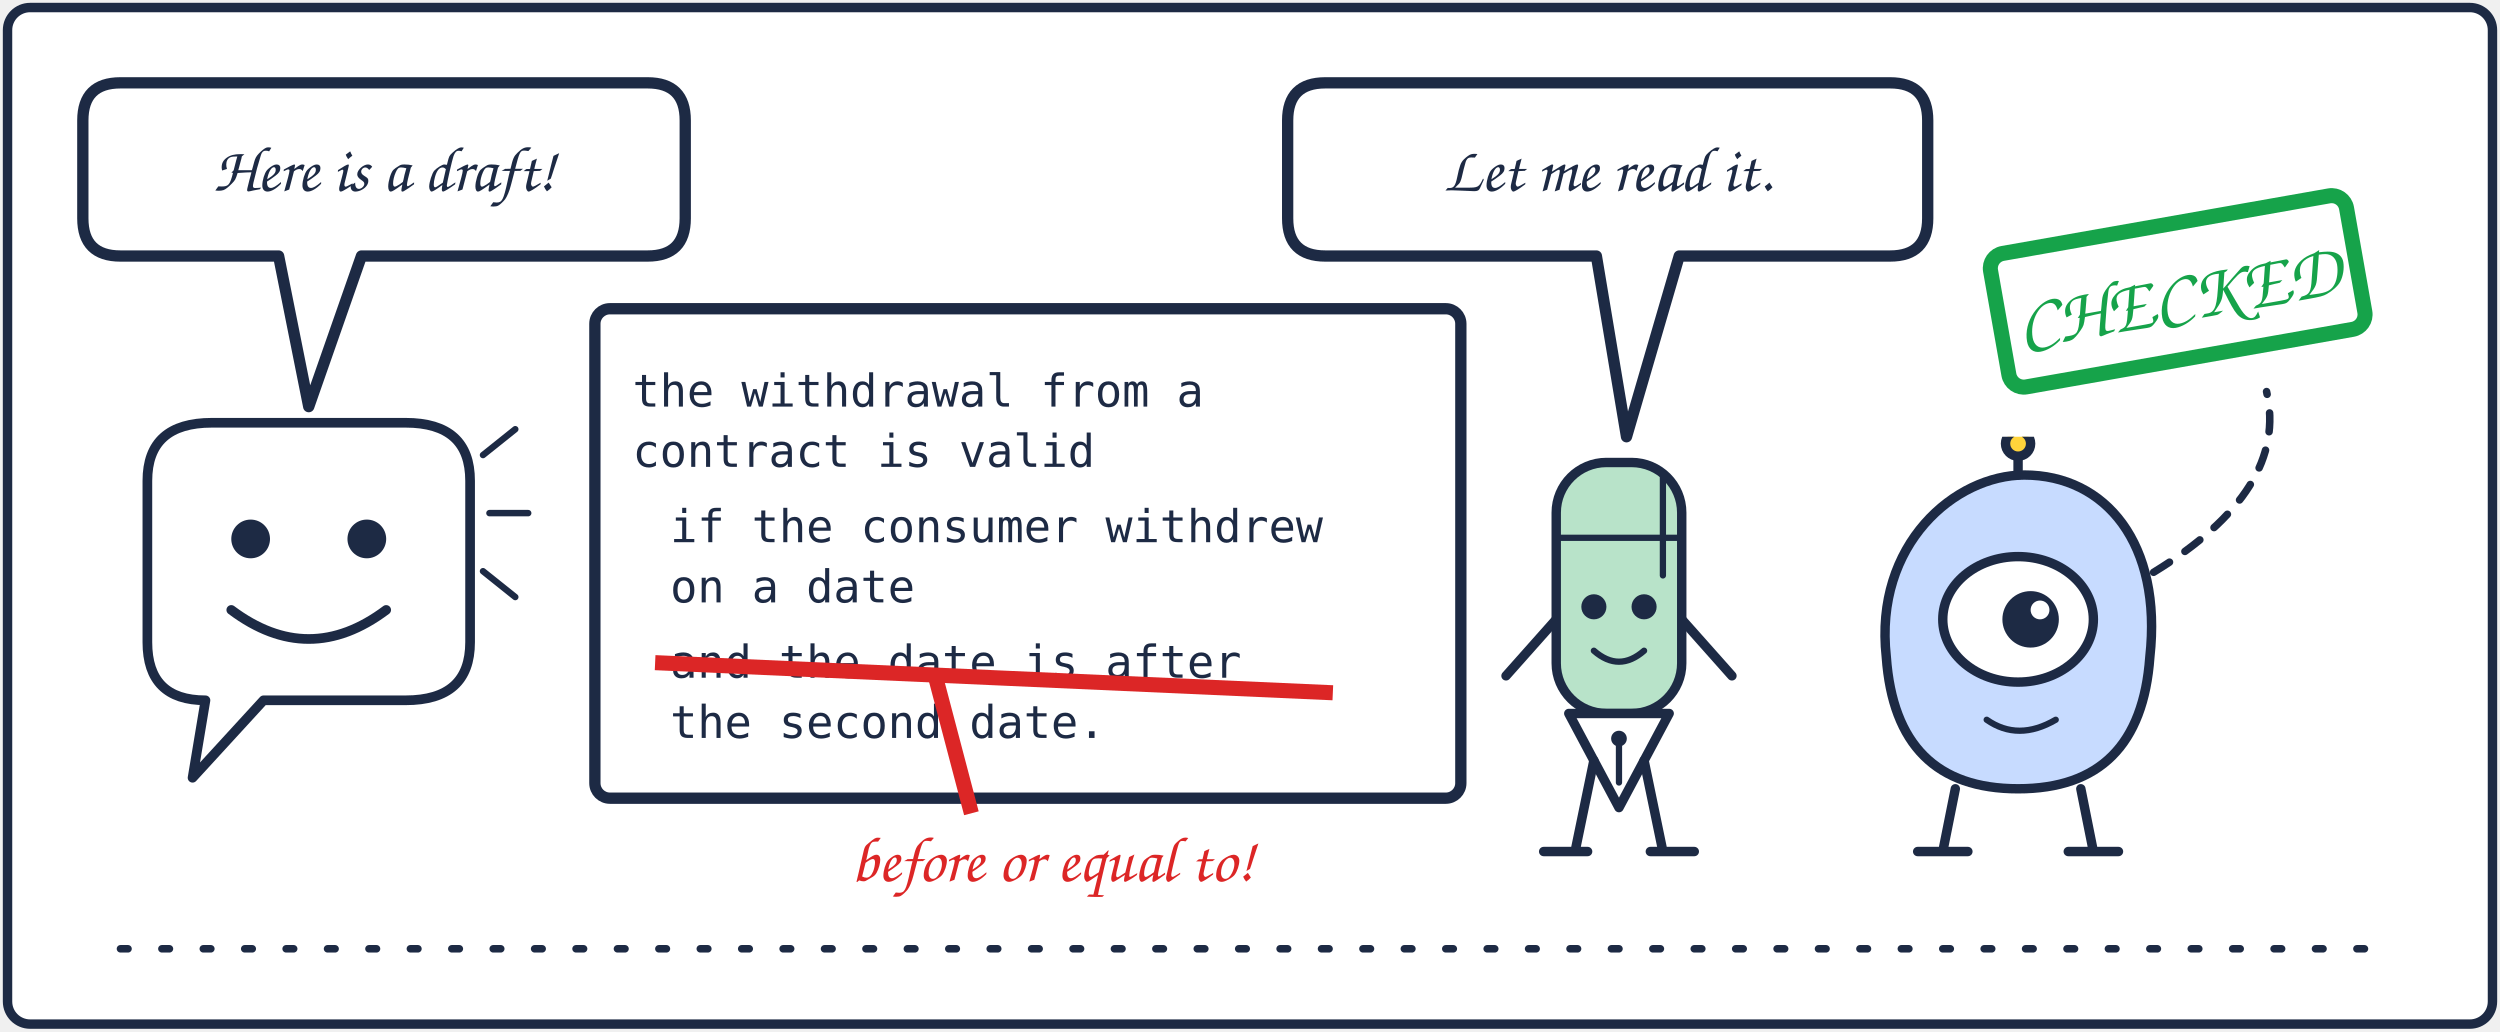
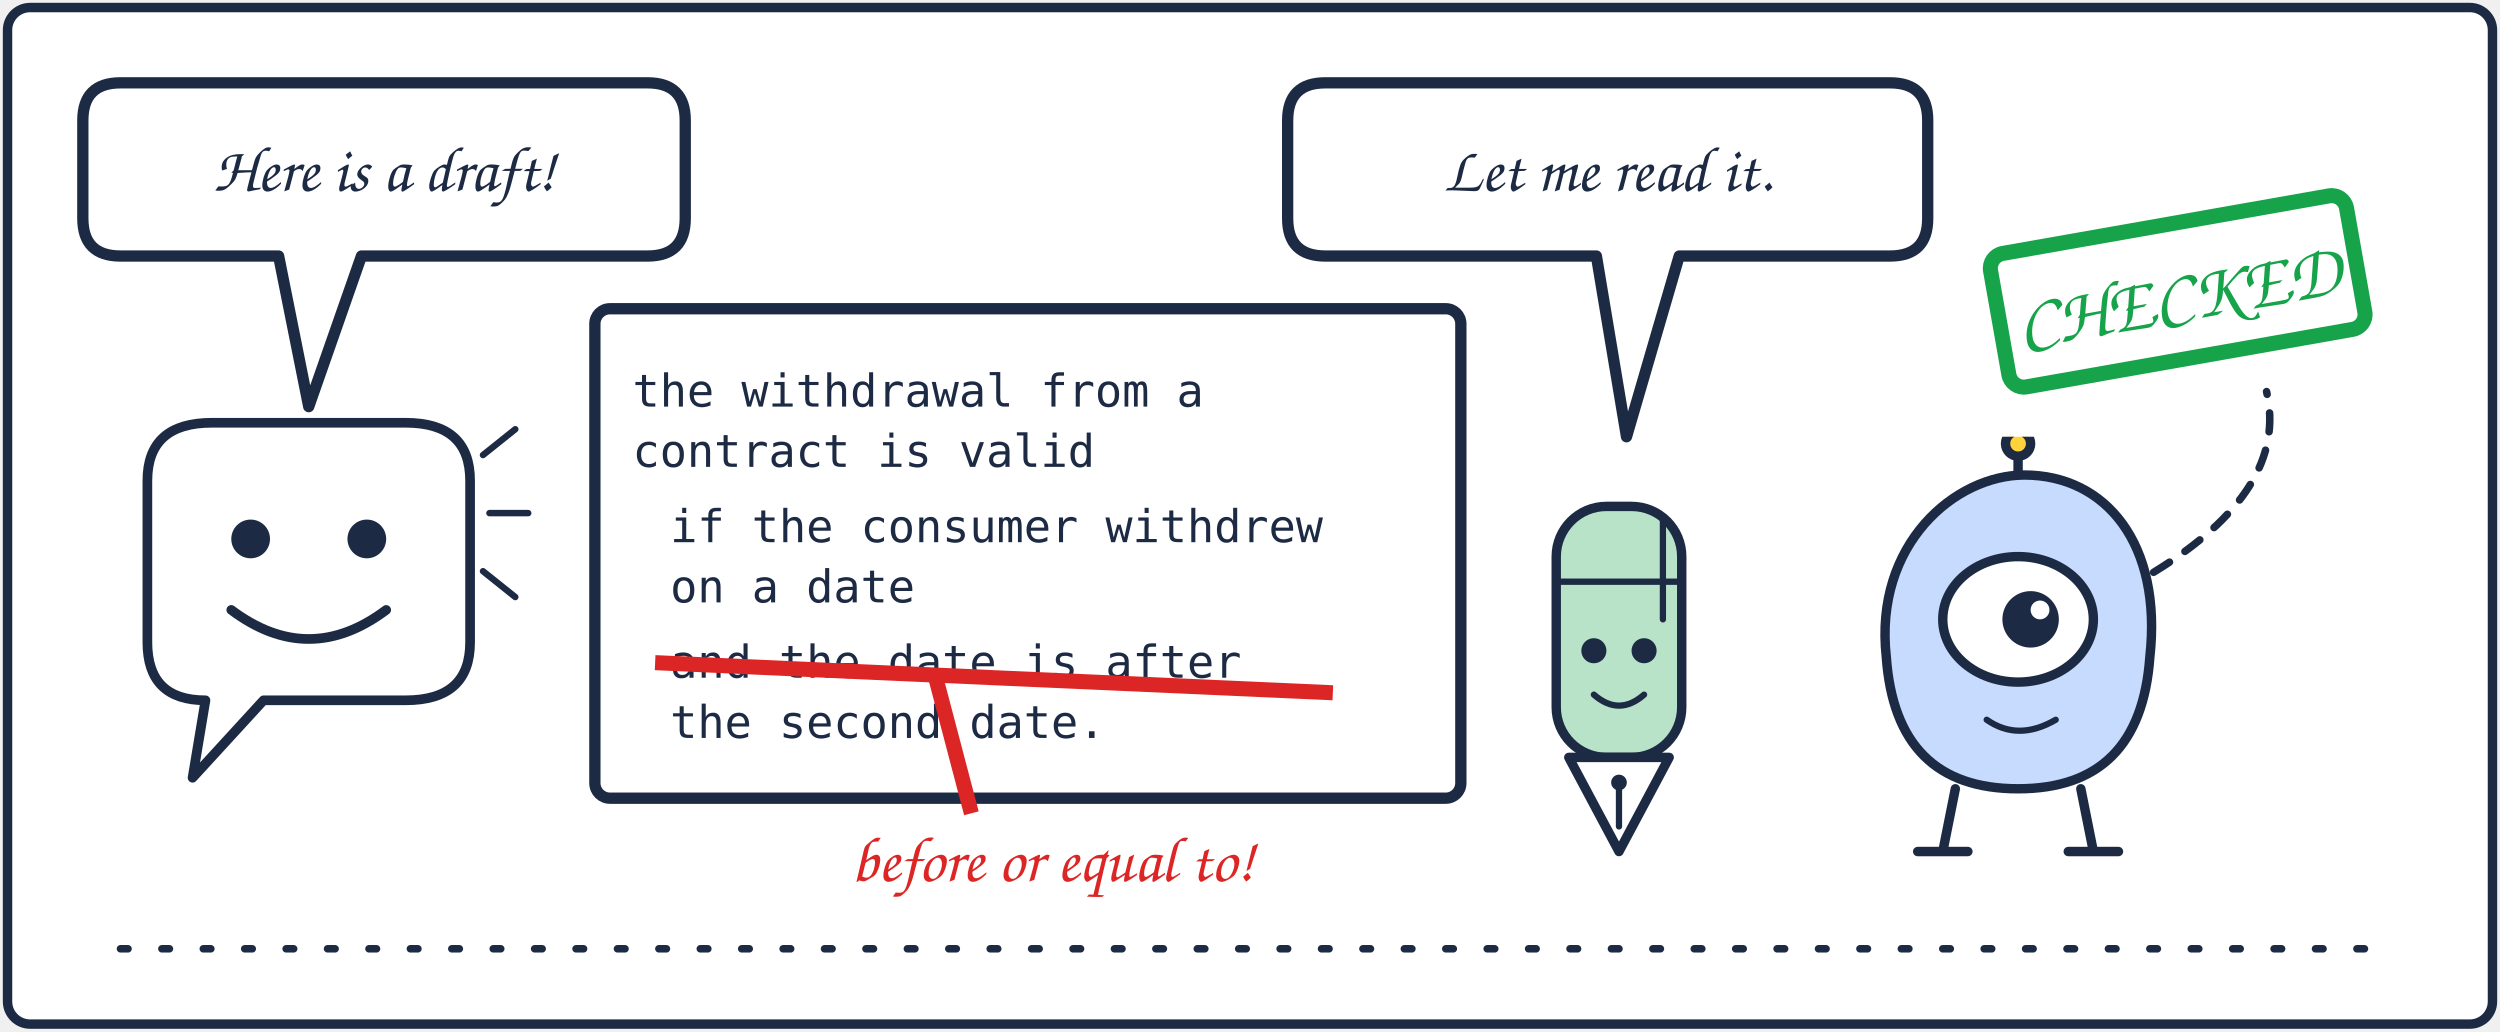
<svg xmlns="http://www.w3.org/2000/svg" viewBox="-12 -12 664 274" width="664" height="274" role="img">
  <style>
  .ln { fill: none; stroke: #1d2a44; stroke-width: 3; stroke-linecap: round; stroke-linejoin: round; }
  .thin { stroke-width: 2; }
  .inkf { fill: #1d2a44; }
  .paperf { fill: #ffffff; stroke: #1d2a44; stroke-width: 3; stroke-linejoin: round; }
  .skyf { fill: #c7dbff; stroke: #1d2a44; stroke-width: 3; stroke-linejoin: round; }
  .hif { fill: #ffd43b; stroke: #1d2a44; stroke-width: 3; stroke-linejoin: round; }
  .okl { fill: none; stroke: #16a34a; stroke-width: 4; stroke-linejoin: round; }
  .nol { fill: none; stroke: #dc2626; stroke-width: 4; stroke-linejoin: round; }
  .hand { font-family: "Patrick Hand", "Comic Neue", "Comic Sans MS", "Chalkboard SE", cursive; fill: #1d2a44; }
  .handok { font-family: "Patrick Hand", "Comic Neue", "Comic Sans MS", "Chalkboard SE", cursive; fill: #16a34a; }
  .handno { font-family: "Patrick Hand", "Comic Neue", "Comic Sans MS", "Chalkboard SE", cursive; fill: #dc2626; }
  .mono { font-family: "JetBrains Mono", Menlo, Consolas, monospace; fill: #1d2a44; }
</style>
  <defs>
    <symbol id="mind" viewBox="0 0 120 140">
      <path class="skyf" d="M18 70 C14 34 40 12 62 12 C88 12 106 34 102 70 C100 98 86 112 60 112 C34 112 20 98 18 70 Z" />
      <ellipse class="paperf" cx="60" cy="58" rx="24" ry="20" />
      <g class="blink">
        <circle class="inkf" cx="64" cy="58" r="9" />
        <circle fill="#ffffff" cx="67" cy="55" r="3" />
      </g>
      <path class="ln thin" d="M50 90 Q60 97 72 90" />
      <path class="ln" d="M40 112 L36 132 M80 112 L84 132 M28 132 L44 132 M76 132 L92 132" />
      <path class="ln" d="M60 12 L60 2" />
      <circle class="hif" cx="60" cy="2" r="4" />
    </symbol>
    <symbol id="checker" viewBox="0 0 120 140">
      <rect fill="#f3d697" stroke="#1d2a44" stroke-width="3" stroke-linejoin="round" x="28" y="30" width="64" height="82" rx="6" />
      <path class="ln thin" d="M38 48 L82 48 M38 60 L82 60 M38 72 L70 72" />
      <circle class="paperf" cx="48" cy="20" r="0" />
      <circle class="inkf" cx="50" cy="40" r="0" />
      <path class="ln" d="M44 112 L40 132 M76 112 L80 132 M32 132 L48 132 M72 132 L88 132" />
      <circle class="inkf" cx="48" cy="88" r="4" />
      <circle class="inkf" cx="72" cy="88" r="4" />
      <path class="ln thin" d="M50 102 L70 102" />
      <path class="ln" d="M44 80 L54 78 M66 78 L76 80" />
    </symbol>
    <symbol id="chatty" viewBox="0 0 140 140">
      <path class="paperf" d="M20 30 Q20 12 40 12 L100 12 Q120 12 120 30 L120 80 Q120 98 100 98 L56 98 L34 122 L38 98 Q20 98 20 80 Z" />
      <circle class="inkf" cx="52" cy="48" r="6" />
      <circle class="inkf" cx="88" cy="48" r="6" />
      <path class="ln" d="M46 70 Q70 88 94 70" />
      <path class="ln thin" d="M124 22 L134 14 M126 40 L138 40 M124 58 L134 66" />
    </symbol>
    <symbol id="quill" viewBox="0 0 120 140">
-       <path class="ln" d="M40 58 L24 76 M80 58 L96 76" />
-       <rect fill="#b8e3c9" stroke="#1d2a44" stroke-width="3" stroke-linejoin="round" x="40" y="8" width="40" height="80" rx="16" />
-       <path class="ln thin" d="M40 32 L80 32 M74 12 L74 44" />
-       <circle class="inkf" cx="52" cy="54" r="4" />
-       <circle class="inkf" cx="68" cy="54" r="4" />
-       <path class="ln thin" d="M52 68 Q60 75 68 68" />
-       <path class="paperf" d="M44 88 L76 88 L60 118 Z" />
-       <path class="ln thin" d="M60 96 L60 110" />
-       <circle class="inkf" cx="60" cy="96" r="2.5" />
-       <path class="ln" d="M52 103 L46 132 M68 103 L74 132 M36 132 L50 132 M70 132 L84 132" />
+       <g transform="translate(0 14)">
+         <rect fill="#b8e3c9" stroke="#1d2a44" stroke-width="3" stroke-linejoin="round" x="40" y="8" width="40" height="80" rx="16" />
+         <path class="ln thin" d="M40 32 L80 32 M74 12 L74 44" />
+         <circle class="inkf" cx="52" cy="54" r="4" />
+         <circle class="inkf" cx="68" cy="54" r="4" />
+         <path class="ln thin" d="M52 68 Q60 75 68 68" />
+         <path class="paperf" d="M44 88 L76 88 L60 118 Z" />
+         <path class="ln thin" d="M60 96 L60 110" />
+         <circle class="inkf" cx="60" cy="96" r="2.5" />
+       </g>
    </symbol>
  </defs>
  <rect x="-10" y="-10" width="660" height="270" rx="6" fill="#ffffff" stroke="#1d2a44" stroke-width="2.5" />
  <path class="ln thin" d="M20 240 L620 240" stroke-dasharray="2 9" />
  <use href="#chatty" x="10" y="90" width="120" height="120" />
  <path class="paperf" d="M20 10 L160 10 Q170 10 170 20 L170 46 Q170 56 160 56 L84 56 L70 96 L62 56 L20 56 Q10 56 10 46 L10 20 Q10 10 20 10 Z" />
  <text class="hand" x="90" y="38.667" font-size="17" text-anchor="middle">Here is a draft!</text>
  <rect class="paperf" x="146" y="70" width="230" height="130" rx="4" />
  <text class="mono" x="156" y="96" font-size="12">the withdrawal from a</text>
  <text class="mono" x="156" y="112" font-size="12">contract is valid</text>
  <text class="mono" x="166" y="132" font-size="12">if the consumer withdrew</text>
  <text class="mono" x="166" y="148" font-size="12">on a date</text>
  <text class="mono" x="166" y="168" font-size="12">and the date is after</text>
  <text class="mono" x="166" y="184" font-size="12">the second date.</text>
  <path class="nol" d="M162 164 L342 172" />
  <text class="handno" x="214" y="222" font-size="17">before or equal to!</text>
  <path class="nol" d="M236 166 L246 204" />
  <use href="#quill" x="368" y="104" width="100" height="117" />
  <path class="paperf" d="M340 10 L490 10 Q500 10 500 20 L500 46 Q500 56 490 56 L434 56 L420 104 L412 56 L340 56 Q330 56 330 46 L330 20 Q330 10 340 10 Z" />
  <text class="hand" x="415" y="38.667" font-size="17" text-anchor="middle">Let me read it.</text>
  <use href="#mind" x="474" y="104" width="100" height="117" />
  <g transform="translate(516 56) rotate(-10)">
    <rect class="okl" x="0" y="0" width="96" height="36" rx="4" />
    <text class="handok" x="48" y="26" font-size="20" text-anchor="middle">CHECKED</text>
  </g>
  <path class="ln thin" d="M560 140 Q596 118 590 92" stroke-dasharray="5 5" />
</svg>
